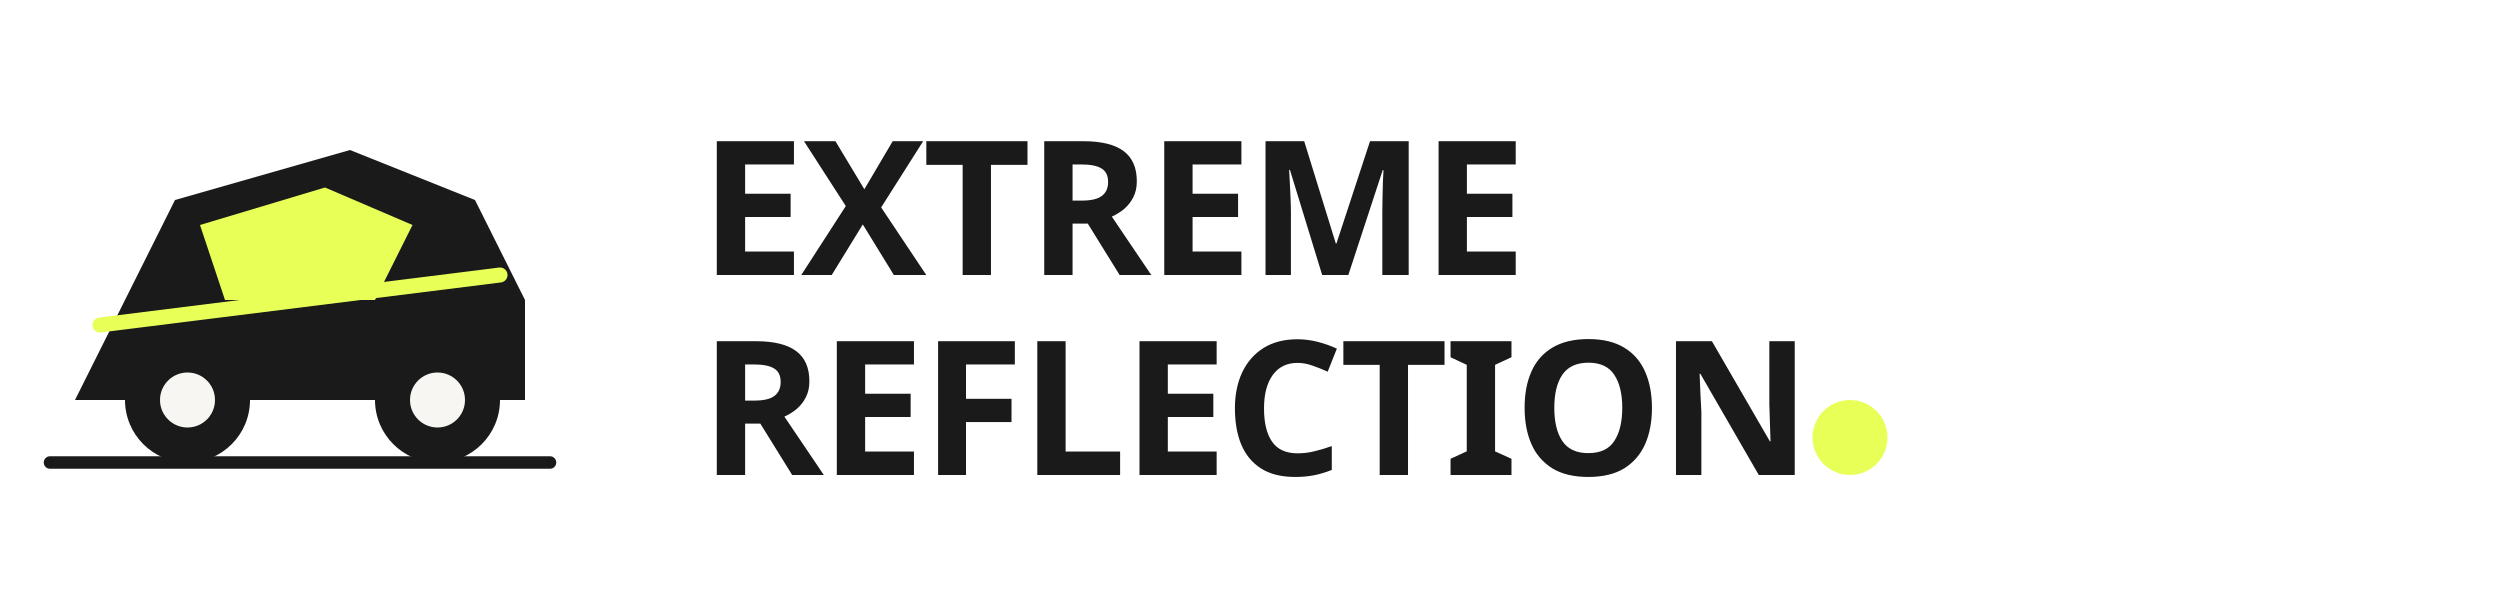
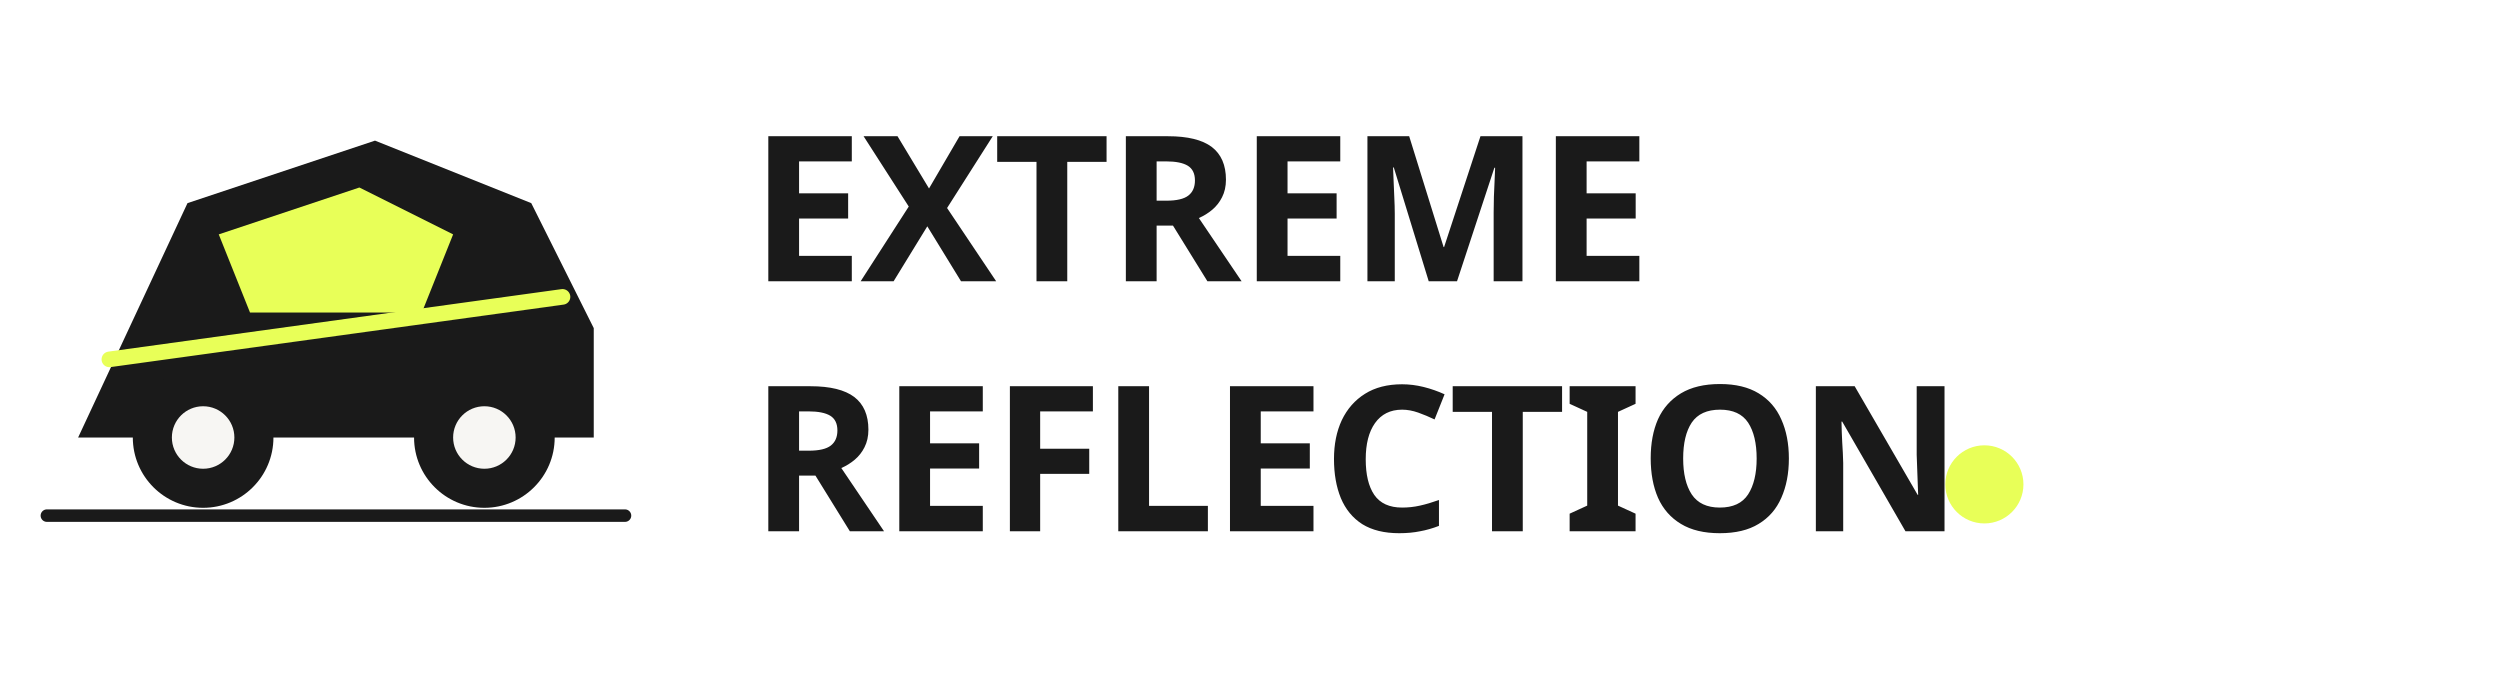
- <svg xmlns="http://www.w3.org/2000/svg" viewBox="0 0 200 48" fill="none">
-   <g transform="translate(0, 4)">
-     <polygon points="6,28 14,12 28,8 38,12 42,20 42,28" fill="#1a1a1a" />
-     <polygon points="16,14 26,11 33,14 30,20 18,20" fill="#e8ff58" />
-     <line x1="8" y1="22" x2="40" y2="18" stroke="#e8ff58" stroke-width="1.2" stroke-linecap="round" />
-     <circle cx="15" cy="28" r="5" fill="#1a1a1a" />
-     <circle cx="15" cy="28" r="2.2" fill="#f7f6f3" />
-     <circle cx="35" cy="28" r="5" fill="#1a1a1a" />
-     <circle cx="35" cy="28" r="2.2" fill="#f7f6f3" />
-     <line x1="4" y1="33" x2="44" y2="33" stroke="#1a1a1a" stroke-width="1" stroke-linecap="round" />
+ <svg xmlns="http://www.w3.org/2000/svg" viewBox="0 0 160 44" fill="none">
+   <g transform="translate(0, 2)">
+     <polygon points="5,26 12,11 24,7 34,11 38,19 38,26" fill="#1a1a1a" />
+     <polygon points="14,13 23,10 29,13 27,18 16,18" fill="#e8ff58" />
+     <line x1="7" y1="21" x2="36" y2="17" stroke="#e8ff58" stroke-width="1" stroke-linecap="round" />
+     <circle cx="13" cy="26" r="4.5" fill="#1a1a1a" />
+     <circle cx="13" cy="26" r="2" fill="#f7f6f3" />
+     <circle cx="31" cy="26" r="4.5" fill="#1a1a1a" />
+     <circle cx="31" cy="26" r="2" fill="#f7f6f3" />
+     <line x1="3" y1="31" x2="40" y2="31" stroke="#1a1a1a" stroke-width="0.8" stroke-linecap="round" />
  </g>
-   <text x="56" y="22" font-family="'Space Grotesk', system-ui, sans-serif" font-size="15" font-weight="700" fill="#1a1a1a" letter-spacing="-0.3">EXTREME</text>
-   <text x="56" y="38" font-family="'Space Grotesk', system-ui, sans-serif" font-size="15" font-weight="700" fill="#1a1a1a" letter-spacing="-0.3">REFLECTION</text>
-   <circle cx="148" cy="35" r="3" fill="#e8ff58" />
+   <text x="48" y="18" font-family="'Space Grotesk', system-ui, sans-serif" font-size="13" font-weight="700" fill="#1a1a1a" letter-spacing="-0.2">EXTREME</text>
+   <text x="48" y="34" font-family="'Space Grotesk', system-ui, sans-serif" font-size="13" font-weight="700" fill="#1a1a1a" letter-spacing="-0.2">REFLECTION</text>
+   <circle cx="127" cy="31" r="2.5" fill="#e8ff58" />
</svg>
